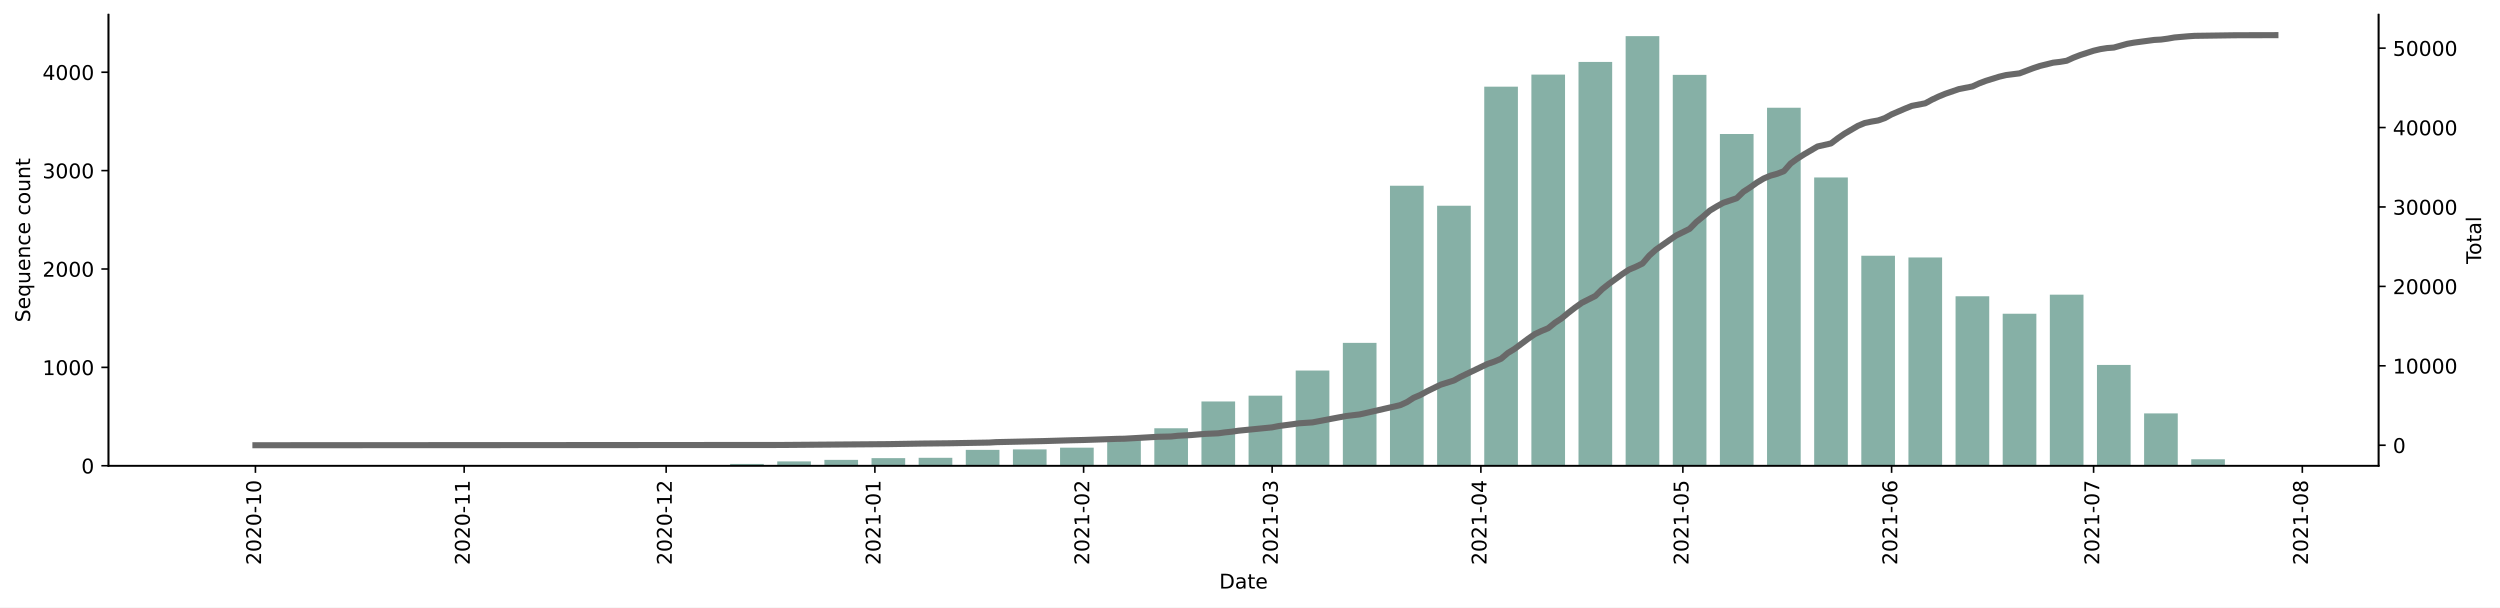
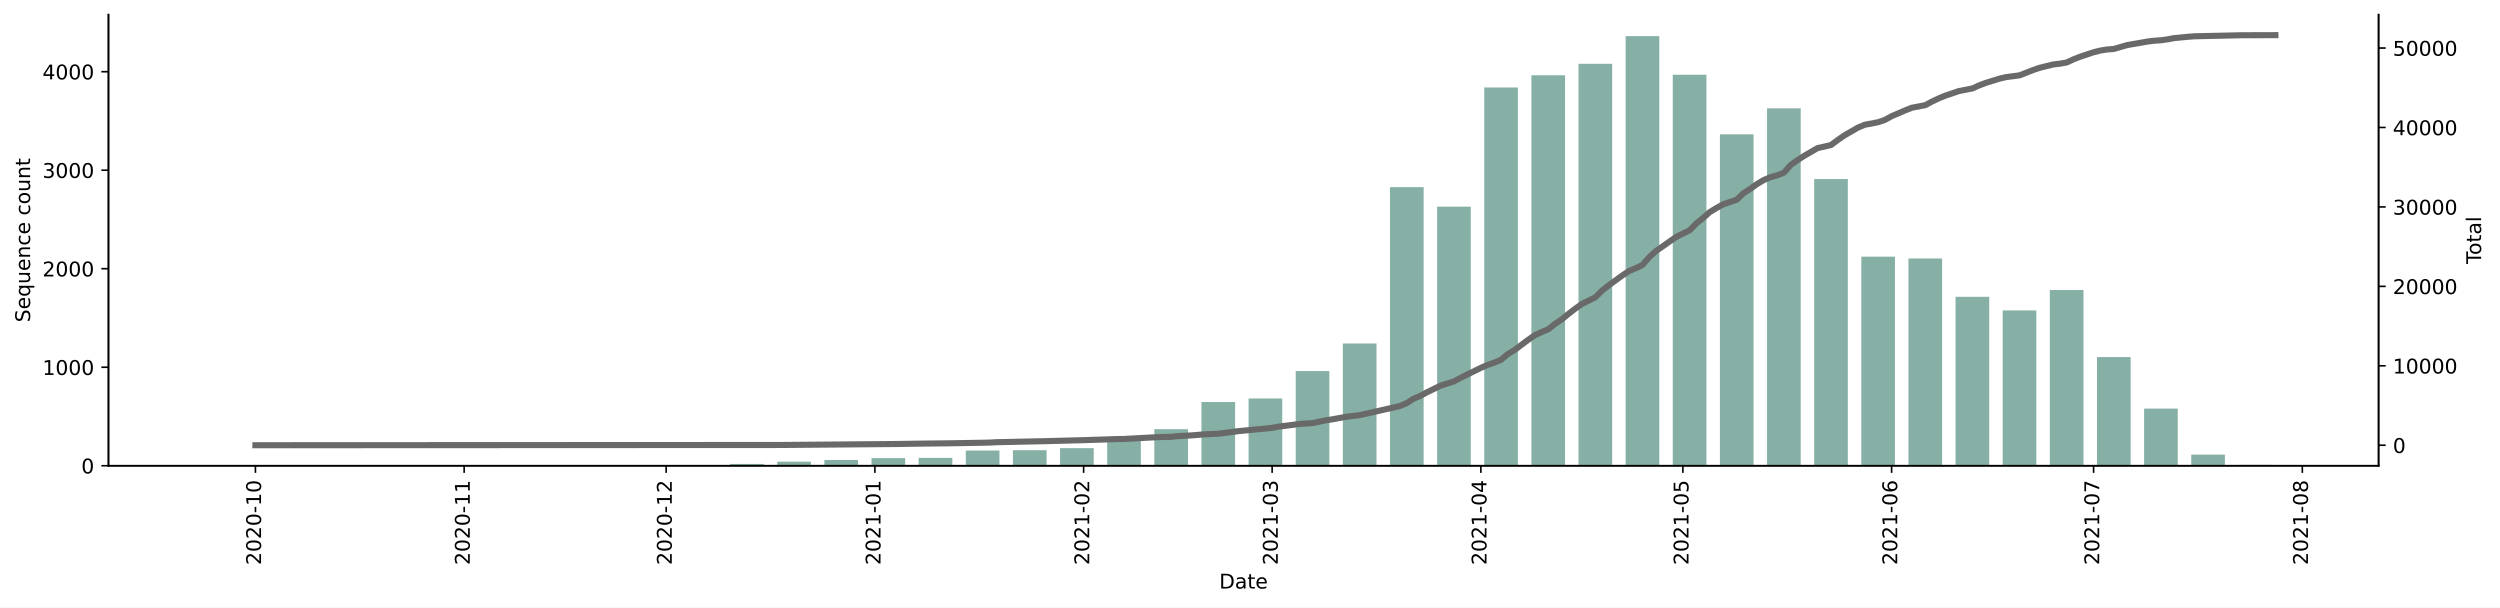
<svg xmlns="http://www.w3.org/2000/svg" xmlns:xlink="http://www.w3.org/1999/xlink" height="298.621pt" version="1.1" viewBox="0 0 1229.019 298.621" width="1229.019pt">
  <defs>
    <style type="text/css">*{stroke-linecap:butt;stroke-linejoin:round;}</style>
  </defs>
  <g id="figure_1">
    <g id="patch_1">
      <path d="M 0 298.621  L 1229.019 298.621  L 1229.019 0  L 0 0  z " style="fill:#ffffff;" />
    </g>
    <g id="axes_1">
      <g id="patch_2">
        <path d="M 53.328 228.96  L 1169.328 228.96  L 1169.328 7.2  L 53.328 7.2  z " style="fill:#ffffff;" />
      </g>
      <g id="patch_3">
-         <path clip-path="url(#pde4061d088)" d="M 104.055 228.96  L 120.606 228.96  L 120.606 228.912  L 104.055 228.912  z " style="fill:#86b0a6;" />
+         <path clip-path="url(#pc877e8c488)" d="M 104.055 228.96  L 120.606 228.96  L 120.606 228.912  L 104.055 228.912  z " style="fill:#86b0a6;" />
      </g>
      <g id="patch_4">
-         <path clip-path="url(#pde4061d088)" d="M 196.738 228.96  L 213.289 228.96  L 213.289 228.863  L 196.738 228.863  z " style="fill:#86b0a6;" />
+         <path clip-path="url(#pc877e8c488)" d="M 196.738 228.96  L 213.289 228.96  L 213.289 228.863  L 196.738 228.863  z " style="fill:#86b0a6;" />
      </g>
      <g id="patch_5">
-         <path clip-path="url(#pde4061d088)" d="M 219.909 228.96  L 236.459 228.96  L 236.459 228.912  L 219.909 228.912  z " style="fill:#86b0a6;" />
+         <path clip-path="url(#pc877e8c488)" d="M 219.909 228.96  L 236.459 228.96  L 236.459 228.912  L 219.909 228.912  z " style="fill:#86b0a6;" />
      </g>
      <g id="patch_6">
-         <path clip-path="url(#pde4061d088)" d="M 266.25 228.96  L 282.801 228.96  L 282.801 228.815  L 266.25 228.815  z " style="fill:#86b0a6;" />
+         <path clip-path="url(#pc877e8c488)" d="M 266.25 228.96  L 282.801 228.96  L 282.801 228.815  L 266.25 228.815  z " style="fill:#86b0a6;" />
      </g>
      <g id="patch_7">
-         <path clip-path="url(#pde4061d088)" d="M 289.421 228.96  L 305.971 228.96  L 305.971 228.912  L 289.421 228.912  z " style="fill:#86b0a6;" />
+         <path clip-path="url(#pc877e8c488)" d="M 289.421 228.96  L 305.971 228.96  L 305.971 228.912  L 289.421 228.912  z " style="fill:#86b0a6;" />
      </g>
      <g id="patch_8">
-         <path clip-path="url(#pde4061d088)" d="M 312.592 228.96  L 329.142 228.96  L 329.142 228.767  L 312.592 228.767  z " style="fill:#86b0a6;" />
+         <path clip-path="url(#pc877e8c488)" d="M 312.592 228.96  L 329.142 228.96  L 329.142 228.766  L 312.592 228.766  z " style="fill:#86b0a6;" />
      </g>
      <g id="patch_9">
-         <path clip-path="url(#pde4061d088)" d="M 335.762 228.96  L 352.313 228.96  L 352.313 228.815  L 335.762 228.815  z " style="fill:#86b0a6;" />
+         <path clip-path="url(#pc877e8c488)" d="M 335.762 228.96  L 352.313 228.96  L 352.313 228.815  L 335.762 228.815  z " style="fill:#86b0a6;" />
      </g>
      <g id="patch_10">
-         <path clip-path="url(#pde4061d088)" d="M 358.933 228.96  L 375.484 228.96  L 375.484 228.089  L 358.933 228.089  z " style="fill:#86b0a6;" />
+         <path clip-path="url(#pc877e8c488)" d="M 358.933 228.96  L 375.484 228.96  L 375.484 228.088  L 358.933 228.088  z " style="fill:#86b0a6;" />
      </g>
      <g id="patch_11">
-         <path clip-path="url(#pde4061d088)" d="M 382.104 228.96  L 398.654 228.96  L 398.654 226.832  L 382.104 226.832  z " style="fill:#86b0a6;" />
+         <path clip-path="url(#pc877e8c488)" d="M 382.104 228.96  L 398.654 228.96  L 398.654 226.974  L 382.104 226.974  z " style="fill:#86b0a6;" />
      </g>
      <g id="patch_12">
-         <path clip-path="url(#pde4061d088)" d="M 405.274 228.96  L 421.825 228.96  L 421.825 226.058  L 405.274 226.058  z " style="fill:#86b0a6;" />
+         <path clip-path="url(#pc877e8c488)" d="M 405.274 228.96  L 421.825 228.96  L 421.825 226.151  L 405.274 226.151  z " style="fill:#86b0a6;" />
      </g>
      <g id="patch_13">
-         <path clip-path="url(#pde4061d088)" d="M 428.445 228.96  L 444.996 228.96  L 444.996 225.236  L 428.445 225.236  z " style="fill:#86b0a6;" />
+         <path clip-path="url(#pc877e8c488)" d="M 428.445 228.96  L 444.996 228.96  L 444.996 225.231  L 428.445 225.231  z " style="fill:#86b0a6;" />
      </g>
      <g id="patch_14">
-         <path clip-path="url(#pde4061d088)" d="M 451.616 228.96  L 468.166 228.96  L 468.166 225.043  L 451.616 225.043  z " style="fill:#86b0a6;" />
+         <path clip-path="url(#pc877e8c488)" d="M 451.616 228.96  L 468.166 228.96  L 468.166 225.086  L 451.616 225.086  z " style="fill:#86b0a6;" />
      </g>
      <g id="patch_15">
-         <path clip-path="url(#pde4061d088)" d="M 474.787 228.96  L 491.337 228.96  L 491.337 221.174  L 474.787 221.174  z " style="fill:#86b0a6;" />
+         <path clip-path="url(#pc877e8c488)" d="M 474.787 228.96  L 491.337 228.96  L 491.337 221.502  L 474.787 221.502  z " style="fill:#86b0a6;" />
      </g>
      <g id="patch_16">
-         <path clip-path="url(#pde4061d088)" d="M 497.957 228.96  L 514.508 228.96  L 514.508 220.932  L 497.957 220.932  z " style="fill:#86b0a6;" />
+         <path clip-path="url(#pc877e8c488)" d="M 497.957 228.96  L 514.508 228.96  L 514.508 221.308  L 497.957 221.308  z " style="fill:#86b0a6;" />
      </g>
      <g id="patch_17">
-         <path clip-path="url(#pde4061d088)" d="M 521.128 228.96  L 537.678 228.96  L 537.678 220.061  L 521.128 220.061  z " style="fill:#86b0a6;" />
+         <path clip-path="url(#pc877e8c488)" d="M 521.128 228.96  L 537.678 228.96  L 537.678 220.291  L 521.128 220.291  z " style="fill:#86b0a6;" />
      </g>
      <g id="patch_18">
-         <path clip-path="url(#pde4061d088)" d="M 544.299 228.96  L 560.849 228.96  L 560.849 215.709  L 544.299 215.709  z " style="fill:#86b0a6;" />
+         <path clip-path="url(#pc877e8c488)" d="M 544.299 228.96  L 560.849 228.96  L 560.849 216.465  L 544.299 216.465  z " style="fill:#86b0a6;" />
      </g>
      <g id="patch_19">
-         <path clip-path="url(#pde4061d088)" d="M 567.469 228.96  L 584.02 228.96  L 584.02 210.534  L 567.469 210.534  z " style="fill:#86b0a6;" />
+         <path clip-path="url(#pc877e8c488)" d="M 567.469 228.96  L 584.02 228.96  L 584.02 210.993  L 567.469 210.993  z " style="fill:#86b0a6;" />
      </g>
      <g id="patch_20">
-         <path clip-path="url(#pde4061d088)" d="M 590.64 228.96  L 607.191 228.96  L 607.191 197.379  L 590.64 197.379  z " style="fill:#86b0a6;" />
+         <path clip-path="url(#pc877e8c488)" d="M 590.64 228.96  L 607.191 228.96  L 607.191 197.626  L 590.64 197.626  z " style="fill:#86b0a6;" />
      </g>
      <g id="patch_21">
-         <path clip-path="url(#pde4061d088)" d="M 613.811 228.96  L 630.361 228.96  L 630.361 194.526  L 613.811 194.526  z " style="fill:#86b0a6;" />
+         <path clip-path="url(#pc877e8c488)" d="M 613.811 228.96  L 630.361 228.96  L 630.361 195.883  L 613.811 195.883  z " style="fill:#86b0a6;" />
      </g>
      <g id="patch_22">
-         <path clip-path="url(#pde4061d088)" d="M 636.981 228.96  L 653.532 228.96  L 653.532 182.145  L 636.981 182.145  z " style="fill:#86b0a6;" />
+         <path clip-path="url(#pc877e8c488)" d="M 636.981 228.96  L 653.532 228.96  L 653.532 182.419  L 636.981 182.419  z " style="fill:#86b0a6;" />
      </g>
      <g id="patch_23">
-         <path clip-path="url(#pde4061d088)" d="M 660.152 228.96  L 676.703 228.96  L 676.703 168.555  L 660.152 168.555  z " style="fill:#86b0a6;" />
+         <path clip-path="url(#pc877e8c488)" d="M 660.152 228.96  L 676.703 228.96  L 676.703 168.859  L 660.152 168.859  z " style="fill:#86b0a6;" />
      </g>
      <g id="patch_24">
-         <path clip-path="url(#pde4061d088)" d="M 683.323 228.96  L 699.873 228.96  L 699.873 91.32  L 683.323 91.32  z " style="fill:#86b0a6;" />
+         <path clip-path="url(#pc877e8c488)" d="M 683.323 228.96  L 699.873 228.96  L 699.873 92.002  L 683.323 92.002  z " style="fill:#86b0a6;" />
      </g>
      <g id="patch_25">
-         <path clip-path="url(#pde4061d088)" d="M 706.493 228.96  L 723.044 228.96  L 723.044 101.137  L 706.493 101.137  z " style="fill:#86b0a6;" />
+         <path clip-path="url(#pc877e8c488)" d="M 706.493 228.96  L 723.044 228.96  L 723.044 101.591  L 706.493 101.591  z " style="fill:#86b0a6;" />
      </g>
      <g id="patch_26">
-         <path clip-path="url(#pde4061d088)" d="M 729.664 228.96  L 746.215 228.96  L 746.215 42.618  L 729.664 42.618  z " style="fill:#86b0a6;" />
+         <path clip-path="url(#pc877e8c488)" d="M 729.664 228.96  L 746.215 228.96  L 746.215 42.992  L 729.664 42.992  z " style="fill:#86b0a6;" />
      </g>
      <g id="patch_27">
-         <path clip-path="url(#pde4061d088)" d="M 752.835 228.96  L 769.385 228.96  L 769.385 36.67  L 752.835 36.67  z " style="fill:#86b0a6;" />
+         <path clip-path="url(#pc877e8c488)" d="M 752.835 228.96  L 769.385 228.96  L 769.385 36.986  L 752.835 36.986  z " style="fill:#86b0a6;" />
      </g>
      <g id="patch_28">
-         <path clip-path="url(#pde4061d088)" d="M 776.006 228.96  L 792.556 228.96  L 792.556 30.431  L 776.006 30.431  z " style="fill:#86b0a6;" />
+         <path clip-path="url(#pc877e8c488)" d="M 776.006 228.96  L 792.556 228.96  L 792.556 31.369  L 776.006 31.369  z " style="fill:#86b0a6;" />
      </g>
      <g id="patch_29">
-         <path clip-path="url(#pde4061d088)" d="M 799.176 228.96  L 815.727 228.96  L 815.727 17.76  L 799.176 17.76  z " style="fill:#86b0a6;" />
+         <path clip-path="url(#pc877e8c488)" d="M 799.176 228.96  L 815.727 228.96  L 815.727 17.76  L 799.176 17.76  z " style="fill:#86b0a6;" />
      </g>
      <g id="patch_30">
-         <path clip-path="url(#pde4061d088)" d="M 822.347 228.96  L 838.897 228.96  L 838.897 36.815  L 822.347 36.815  z " style="fill:#86b0a6;" />
+         <path clip-path="url(#pc877e8c488)" d="M 822.347 228.96  L 838.897 228.96  L 838.897 36.744  L 822.347 36.744  z " style="fill:#86b0a6;" />
      </g>
      <g id="patch_31">
-         <path clip-path="url(#pde4061d088)" d="M 845.518 228.96  L 862.068 228.96  L 862.068 65.881  L 845.518 65.881  z " style="fill:#86b0a6;" />
+         <path clip-path="url(#pc877e8c488)" d="M 845.518 228.96  L 862.068 228.96  L 862.068 66.044  L 845.518 66.044  z " style="fill:#86b0a6;" />
      </g>
      <g id="patch_32">
-         <path clip-path="url(#pde4061d088)" d="M 868.688 228.96  L 885.239 228.96  L 885.239 52.968  L 868.688 52.968  z " style="fill:#86b0a6;" />
+         <path clip-path="url(#pc877e8c488)" d="M 868.688 228.96  L 885.239 228.96  L 885.239 53.259  L 868.688 53.259  z " style="fill:#86b0a6;" />
      </g>
      <g id="patch_33">
-         <path clip-path="url(#pde4061d088)" d="M 891.859 228.96  L 908.41 228.96  L 908.41 87.257  L 891.859 87.257  z " style="fill:#86b0a6;" />
+         <path clip-path="url(#pc877e8c488)" d="M 891.859 228.96  L 908.41 228.96  L 908.41 88.031  L 891.859 88.031  z " style="fill:#86b0a6;" />
      </g>
      <g id="patch_34">
-         <path clip-path="url(#pde4061d088)" d="M 915.03 228.96  L 931.58 228.96  L 931.58 125.706  L 915.03 125.706  z " style="fill:#86b0a6;" />
+         <path clip-path="url(#pc877e8c488)" d="M 915.03 228.96  L 931.58 228.96  L 931.58 126.193  L 915.03 126.193  z " style="fill:#86b0a6;" />
      </g>
      <g id="patch_35">
-         <path clip-path="url(#pde4061d088)" d="M 938.2 228.96  L 954.751 228.96  L 954.751 126.576  L 938.2 126.576  z " style="fill:#86b0a6;" />
+         <path clip-path="url(#pc877e8c488)" d="M 938.2 228.96  L 954.751 228.96  L 954.751 127.065  L 938.2 127.065  z " style="fill:#86b0a6;" />
      </g>
      <g id="patch_36">
-         <path clip-path="url(#pde4061d088)" d="M 961.371 228.96  L 977.922 228.96  L 977.922 145.631  L 961.371 145.631  z " style="fill:#86b0a6;" />
+         <path clip-path="url(#pc877e8c488)" d="M 961.371 228.96  L 977.922 228.96  L 977.922 145.904  L 961.371 145.904  z " style="fill:#86b0a6;" />
      </g>
      <g id="patch_37">
-         <path clip-path="url(#pde4061d088)" d="M 984.542 228.96  L 1001.092 228.96  L 1001.092 154.24  L 984.542 154.24  z " style="fill:#86b0a6;" />
+         <path clip-path="url(#pc877e8c488)" d="M 984.542 228.96  L 1001.092 228.96  L 1001.092 152.587  L 984.542 152.587  z " style="fill:#86b0a6;" />
      </g>
      <g id="patch_38">
-         <path clip-path="url(#pde4061d088)" d="M 1007.713 228.96  L 1024.263 228.96  L 1024.263 144.857  L 1007.713 144.857  z " style="fill:#86b0a6;" />
+         <path clip-path="url(#pc877e8c488)" d="M 1007.713 228.96  L 1024.263 228.96  L 1024.263 142.562  L 1007.713 142.562  z " style="fill:#86b0a6;" />
      </g>
      <g id="patch_39">
-         <path clip-path="url(#pde4061d088)" d="M 1030.883 228.96  L 1047.434 228.96  L 1047.434 179.388  L 1030.883 179.388  z " style="fill:#86b0a6;" />
+         <path clip-path="url(#pc877e8c488)" d="M 1030.883 228.96  L 1047.434 228.96  L 1047.434 175.543  L 1030.883 175.543  z " style="fill:#86b0a6;" />
      </g>
      <g id="patch_40">
-         <path clip-path="url(#pde4061d088)" d="M 1054.054 228.96  L 1070.604 228.96  L 1070.604 203.231  L 1054.054 203.231  z " style="fill:#86b0a6;" />
+         <path clip-path="url(#pc877e8c488)" d="M 1054.054 228.96  L 1070.604 228.96  L 1070.604 200.871  L 1054.054 200.871  z " style="fill:#86b0a6;" />
      </g>
      <g id="patch_41">
-         <path clip-path="url(#pde4061d088)" d="M 1077.225 228.96  L 1093.775 228.96  L 1093.775 225.768  L 1077.225 225.768  z " style="fill:#86b0a6;" />
+         <path clip-path="url(#pc877e8c488)" d="M 1077.225 228.96  L 1093.775 228.96  L 1093.775 223.487  L 1077.225 223.487  z " style="fill:#86b0a6;" />
      </g>
      <g id="patch_42">
-         <path clip-path="url(#pde4061d088)" d="M 1100.395 228.96  L 1116.946 228.96  L 1116.946 228.718  L 1100.395 228.718  z " style="fill:#86b0a6;" />
+         <path clip-path="url(#pc877e8c488)" d="M 1100.395 228.96  L 1116.946 228.96  L 1116.946 228.524  L 1100.395 228.524  z " style="fill:#86b0a6;" />
      </g>
      <g id="matplotlib.axis_1">
        <g id="xtick_1">
          <g id="line2d_1">
            <defs>
-               <path d="M 0 0  L 0 3.5  " id="m7568ca7241" style="stroke:#000000;stroke-width:0.8;" />
+               <path d="M 0 0  L 0 3.5  " id="m461cc16987" style="stroke:#000000;stroke-width:0.8;" />
            </defs>
            <g>
-               <use style="stroke:#000000;stroke-width:0.8;" x="125.571" xlink:href="#m7568ca7241" y="228.96" />
+               <use style="stroke:#000000;stroke-width:0.8;" x="125.571" xlink:href="#m461cc16987" y="228.96" />
            </g>
          </g>
          <g id="text_1">
            <g transform="translate(128.3304 277.7428)rotate(-90)scale(0.1 -0.1)">
              <defs>
                <path d="M 1228 531  L 3431 531  L 3431 0  L 469 0  L 469 531  Q 828 903 1448 1529  Q 2069 2156 2228 2338  Q 2531 2678 2651 2914  Q 2772 3150 2772 3378  Q 2772 3750 2511 3984  Q 2250 4219 1831 4219  Q 1534 4219 1204 4116  Q 875 4013 500 3803  L 500 4441  Q 881 4594 1212 4672  Q 1544 4750 1819 4750  Q 2544 4750 2975 4387  Q 3406 4025 3406 3419  Q 3406 3131 3298 2873  Q 3191 2616 2906 2266  Q 2828 2175 2409 1742  Q 1991 1309 1228 531  z " id="DejaVuSans-32" transform="scale(0.015625)" />
                <path d="M 2034 4250  Q 1547 4250 1301 3770  Q 1056 3291 1056 2328  Q 1056 1369 1301 889  Q 1547 409 2034 409  Q 2525 409 2770 889  Q 3016 1369 3016 2328  Q 3016 3291 2770 3770  Q 2525 4250 2034 4250  z M 2034 4750  Q 2819 4750 3233 4129  Q 3647 3509 3647 2328  Q 3647 1150 3233 529  Q 2819 -91 2034 -91  Q 1250 -91 836 529  Q 422 1150 422 2328  Q 422 3509 836 4129  Q 1250 4750 2034 4750  z " id="DejaVuSans-30" transform="scale(0.015625)" />
                <path d="M 313 2009  L 1997 2009  L 1997 1497  L 313 1497  L 313 2009  z " id="DejaVuSans-2d" transform="scale(0.015625)" />
                <path d="M 794 531  L 1825 531  L 1825 4091  L 703 3866  L 703 4441  L 1819 4666  L 2450 4666  L 2450 531  L 3481 531  L 3481 0  L 794 0  L 794 531  z " id="DejaVuSans-31" transform="scale(0.015625)" />
              </defs>
              <use xlink:href="#DejaVuSans-32" />
              <use x="63.623" xlink:href="#DejaVuSans-30" />
              <use x="127.246" xlink:href="#DejaVuSans-32" />
              <use x="190.869" xlink:href="#DejaVuSans-30" />
              <use x="254.492" xlink:href="#DejaVuSans-2d" />
              <use x="290.576" xlink:href="#DejaVuSans-31" />
              <use x="354.199" xlink:href="#DejaVuSans-30" />
            </g>
          </g>
        </g>
        <g id="xtick_2">
          <g id="line2d_2">
            <g>
-               <use style="stroke:#000000;stroke-width:0.8;" x="228.184" xlink:href="#m7568ca7241" y="228.96" />
+               <use style="stroke:#000000;stroke-width:0.8;" x="228.184" xlink:href="#m461cc16987" y="228.96" />
            </g>
          </g>
          <g id="text_2">
            <g transform="translate(230.9435 277.7428)rotate(-90)scale(0.1 -0.1)">
              <use xlink:href="#DejaVuSans-32" />
              <use x="63.623" xlink:href="#DejaVuSans-30" />
              <use x="127.246" xlink:href="#DejaVuSans-32" />
              <use x="190.869" xlink:href="#DejaVuSans-30" />
              <use x="254.492" xlink:href="#DejaVuSans-2d" />
              <use x="290.576" xlink:href="#DejaVuSans-31" />
              <use x="354.199" xlink:href="#DejaVuSans-31" />
            </g>
          </g>
        </g>
        <g id="xtick_3">
          <g id="line2d_3">
            <g>
-               <use style="stroke:#000000;stroke-width:0.8;" x="327.487" xlink:href="#m7568ca7241" y="228.96" />
+               <use style="stroke:#000000;stroke-width:0.8;" x="327.487" xlink:href="#m461cc16987" y="228.96" />
            </g>
          </g>
          <g id="text_3">
            <g transform="translate(330.2465 277.7428)rotate(-90)scale(0.1 -0.1)">
              <use xlink:href="#DejaVuSans-32" />
              <use x="63.623" xlink:href="#DejaVuSans-30" />
              <use x="127.246" xlink:href="#DejaVuSans-32" />
              <use x="190.869" xlink:href="#DejaVuSans-30" />
              <use x="254.492" xlink:href="#DejaVuSans-2d" />
              <use x="290.576" xlink:href="#DejaVuSans-31" />
              <use x="354.199" xlink:href="#DejaVuSans-32" />
            </g>
          </g>
        </g>
        <g id="xtick_4">
          <g id="line2d_4">
            <g>
-               <use style="stroke:#000000;stroke-width:0.8;" x="430.1" xlink:href="#m7568ca7241" y="228.96" />
+               <use style="stroke:#000000;stroke-width:0.8;" x="430.1" xlink:href="#m461cc16987" y="228.96" />
            </g>
          </g>
          <g id="text_4">
            <g transform="translate(432.8596 277.7428)rotate(-90)scale(0.1 -0.1)">
              <use xlink:href="#DejaVuSans-32" />
              <use x="63.623" xlink:href="#DejaVuSans-30" />
              <use x="127.246" xlink:href="#DejaVuSans-32" />
              <use x="190.869" xlink:href="#DejaVuSans-31" />
              <use x="254.492" xlink:href="#DejaVuSans-2d" />
              <use x="290.576" xlink:href="#DejaVuSans-30" />
              <use x="354.199" xlink:href="#DejaVuSans-31" />
            </g>
          </g>
        </g>
        <g id="xtick_5">
          <g id="line2d_5">
            <g>
-               <use style="stroke:#000000;stroke-width:0.8;" x="532.713" xlink:href="#m7568ca7241" y="228.96" />
+               <use style="stroke:#000000;stroke-width:0.8;" x="532.713" xlink:href="#m461cc16987" y="228.96" />
            </g>
          </g>
          <g id="text_5">
            <g transform="translate(535.4726 277.7428)rotate(-90)scale(0.1 -0.1)">
              <use xlink:href="#DejaVuSans-32" />
              <use x="63.623" xlink:href="#DejaVuSans-30" />
              <use x="127.246" xlink:href="#DejaVuSans-32" />
              <use x="190.869" xlink:href="#DejaVuSans-31" />
              <use x="254.492" xlink:href="#DejaVuSans-2d" />
              <use x="290.576" xlink:href="#DejaVuSans-30" />
              <use x="354.199" xlink:href="#DejaVuSans-32" />
            </g>
          </g>
        </g>
        <g id="xtick_6">
          <g id="line2d_6">
            <g>
-               <use style="stroke:#000000;stroke-width:0.8;" x="625.396" xlink:href="#m7568ca7241" y="228.96" />
+               <use style="stroke:#000000;stroke-width:0.8;" x="625.396" xlink:href="#m461cc16987" y="228.96" />
            </g>
          </g>
          <g id="text_6">
            <g transform="translate(628.1554 277.7428)rotate(-90)scale(0.1 -0.1)">
              <defs>
                <path d="M 2597 2516  Q 3050 2419 3304 2112  Q 3559 1806 3559 1356  Q 3559 666 3084 287  Q 2609 -91 1734 -91  Q 1441 -91 1130 -33  Q 819 25 488 141  L 488 750  Q 750 597 1062 519  Q 1375 441 1716 441  Q 2309 441 2620 675  Q 2931 909 2931 1356  Q 2931 1769 2642 2001  Q 2353 2234 1838 2234  L 1294 2234  L 1294 2753  L 1863 2753  Q 2328 2753 2575 2939  Q 2822 3125 2822 3475  Q 2822 3834 2567 4026  Q 2313 4219 1838 4219  Q 1578 4219 1281 4162  Q 984 4106 628 3988  L 628 4550  Q 988 4650 1302 4700  Q 1616 4750 1894 4750  Q 2613 4750 3031 4423  Q 3450 4097 3450 3541  Q 3450 3153 3228 2886  Q 3006 2619 2597 2516  z " id="DejaVuSans-33" transform="scale(0.015625)" />
              </defs>
              <use xlink:href="#DejaVuSans-32" />
              <use x="63.623" xlink:href="#DejaVuSans-30" />
              <use x="127.246" xlink:href="#DejaVuSans-32" />
              <use x="190.869" xlink:href="#DejaVuSans-31" />
              <use x="254.492" xlink:href="#DejaVuSans-2d" />
              <use x="290.576" xlink:href="#DejaVuSans-30" />
              <use x="354.199" xlink:href="#DejaVuSans-33" />
            </g>
          </g>
        </g>
        <g id="xtick_7">
          <g id="line2d_7">
            <g>
-               <use style="stroke:#000000;stroke-width:0.8;" x="728.009" xlink:href="#m7568ca7241" y="228.96" />
+               <use style="stroke:#000000;stroke-width:0.8;" x="728.009" xlink:href="#m461cc16987" y="228.96" />
            </g>
          </g>
          <g id="text_7">
            <g transform="translate(730.7685 277.7428)rotate(-90)scale(0.1 -0.1)">
              <defs>
                <path d="M 2419 4116  L 825 1625  L 2419 1625  L 2419 4116  z M 2253 4666  L 3047 4666  L 3047 1625  L 3713 1625  L 3713 1100  L 3047 1100  L 3047 0  L 2419 0  L 2419 1100  L 313 1100  L 313 1709  L 2253 4666  z " id="DejaVuSans-34" transform="scale(0.015625)" />
              </defs>
              <use xlink:href="#DejaVuSans-32" />
              <use x="63.623" xlink:href="#DejaVuSans-30" />
              <use x="127.246" xlink:href="#DejaVuSans-32" />
              <use x="190.869" xlink:href="#DejaVuSans-31" />
              <use x="254.492" xlink:href="#DejaVuSans-2d" />
              <use x="290.576" xlink:href="#DejaVuSans-30" />
              <use x="354.199" xlink:href="#DejaVuSans-34" />
            </g>
          </g>
        </g>
        <g id="xtick_8">
          <g id="line2d_8">
            <g>
-               <use style="stroke:#000000;stroke-width:0.8;" x="827.312" xlink:href="#m7568ca7241" y="228.96" />
+               <use style="stroke:#000000;stroke-width:0.8;" x="827.312" xlink:href="#m461cc16987" y="228.96" />
            </g>
          </g>
          <g id="text_8">
            <g transform="translate(830.0715 277.7428)rotate(-90)scale(0.1 -0.1)">
              <defs>
                <path d="M 691 4666  L 3169 4666  L 3169 4134  L 1269 4134  L 1269 2991  Q 1406 3038 1543 3061  Q 1681 3084 1819 3084  Q 2600 3084 3056 2656  Q 3513 2228 3513 1497  Q 3513 744 3044 326  Q 2575 -91 1722 -91  Q 1428 -91 1123 -41  Q 819 9 494 109  L 494 744  Q 775 591 1075 516  Q 1375 441 1709 441  Q 2250 441 2565 725  Q 2881 1009 2881 1497  Q 2881 1984 2565 2268  Q 2250 2553 1709 2553  Q 1456 2553 1204 2497  Q 953 2441 691 2322  L 691 4666  z " id="DejaVuSans-35" transform="scale(0.015625)" />
              </defs>
              <use xlink:href="#DejaVuSans-32" />
              <use x="63.623" xlink:href="#DejaVuSans-30" />
              <use x="127.246" xlink:href="#DejaVuSans-32" />
              <use x="190.869" xlink:href="#DejaVuSans-31" />
              <use x="254.492" xlink:href="#DejaVuSans-2d" />
              <use x="290.576" xlink:href="#DejaVuSans-30" />
              <use x="354.199" xlink:href="#DejaVuSans-35" />
            </g>
          </g>
        </g>
        <g id="xtick_9">
          <g id="line2d_9">
            <g>
-               <use style="stroke:#000000;stroke-width:0.8;" x="929.925" xlink:href="#m7568ca7241" y="228.96" />
+               <use style="stroke:#000000;stroke-width:0.8;" x="929.925" xlink:href="#m461cc16987" y="228.96" />
            </g>
          </g>
          <g id="text_9">
            <g transform="translate(932.6846 277.7428)rotate(-90)scale(0.1 -0.1)">
              <defs>
                <path d="M 2113 2584  Q 1688 2584 1439 2293  Q 1191 2003 1191 1497  Q 1191 994 1439 701  Q 1688 409 2113 409  Q 2538 409 2786 701  Q 3034 994 3034 1497  Q 3034 2003 2786 2293  Q 2538 2584 2113 2584  z M 3366 4563  L 3366 3988  Q 3128 4100 2886 4159  Q 2644 4219 2406 4219  Q 1781 4219 1451 3797  Q 1122 3375 1075 2522  Q 1259 2794 1537 2939  Q 1816 3084 2150 3084  Q 2853 3084 3261 2657  Q 3669 2231 3669 1497  Q 3669 778 3244 343  Q 2819 -91 2113 -91  Q 1303 -91 875 529  Q 447 1150 447 2328  Q 447 3434 972 4092  Q 1497 4750 2381 4750  Q 2619 4750 2861 4703  Q 3103 4656 3366 4563  z " id="DejaVuSans-36" transform="scale(0.015625)" />
              </defs>
              <use xlink:href="#DejaVuSans-32" />
              <use x="63.623" xlink:href="#DejaVuSans-30" />
              <use x="127.246" xlink:href="#DejaVuSans-32" />
              <use x="190.869" xlink:href="#DejaVuSans-31" />
              <use x="254.492" xlink:href="#DejaVuSans-2d" />
              <use x="290.576" xlink:href="#DejaVuSans-30" />
              <use x="354.199" xlink:href="#DejaVuSans-36" />
            </g>
          </g>
        </g>
        <g id="xtick_10">
          <g id="line2d_10">
            <g>
-               <use style="stroke:#000000;stroke-width:0.8;" x="1029.228" xlink:href="#m7568ca7241" y="228.96" />
+               <use style="stroke:#000000;stroke-width:0.8;" x="1029.228" xlink:href="#m461cc16987" y="228.96" />
            </g>
          </g>
          <g id="text_10">
            <g transform="translate(1031.988 277.7428)rotate(-90)scale(0.1 -0.1)">
              <defs>
                <path d="M 525 4666  L 3525 4666  L 3525 4397  L 1831 0  L 1172 0  L 2766 4134  L 525 4134  L 525 4666  z " id="DejaVuSans-37" transform="scale(0.015625)" />
              </defs>
              <use xlink:href="#DejaVuSans-32" />
              <use x="63.623" xlink:href="#DejaVuSans-30" />
              <use x="127.246" xlink:href="#DejaVuSans-32" />
              <use x="190.869" xlink:href="#DejaVuSans-31" />
              <use x="254.492" xlink:href="#DejaVuSans-2d" />
              <use x="290.576" xlink:href="#DejaVuSans-30" />
              <use x="354.199" xlink:href="#DejaVuSans-37" />
            </g>
          </g>
        </g>
        <g id="xtick_11">
          <g id="line2d_11">
            <g>
-               <use style="stroke:#000000;stroke-width:0.8;" x="1131.841" xlink:href="#m7568ca7241" y="228.96" />
+               <use style="stroke:#000000;stroke-width:0.8;" x="1131.841" xlink:href="#m461cc16987" y="228.96" />
            </g>
          </g>
          <g id="text_11">
            <g transform="translate(1134.601 277.7428)rotate(-90)scale(0.1 -0.1)">
              <defs>
                <path d="M 2034 2216  Q 1584 2216 1326 1975  Q 1069 1734 1069 1313  Q 1069 891 1326 650  Q 1584 409 2034 409  Q 2484 409 2743 651  Q 3003 894 3003 1313  Q 3003 1734 2745 1975  Q 2488 2216 2034 2216  z M 1403 2484  Q 997 2584 770 2862  Q 544 3141 544 3541  Q 544 4100 942 4425  Q 1341 4750 2034 4750  Q 2731 4750 3128 4425  Q 3525 4100 3525 3541  Q 3525 3141 3298 2862  Q 3072 2584 2669 2484  Q 3125 2378 3379 2068  Q 3634 1759 3634 1313  Q 3634 634 3220 271  Q 2806 -91 2034 -91  Q 1263 -91 848 271  Q 434 634 434 1313  Q 434 1759 690 2068  Q 947 2378 1403 2484  z M 1172 3481  Q 1172 3119 1398 2916  Q 1625 2713 2034 2713  Q 2441 2713 2670 2916  Q 2900 3119 2900 3481  Q 2900 3844 2670 4047  Q 2441 4250 2034 4250  Q 1625 4250 1398 4047  Q 1172 3844 1172 3481  z " id="DejaVuSans-38" transform="scale(0.015625)" />
              </defs>
              <use xlink:href="#DejaVuSans-32" />
              <use x="63.623" xlink:href="#DejaVuSans-30" />
              <use x="127.246" xlink:href="#DejaVuSans-32" />
              <use x="190.869" xlink:href="#DejaVuSans-31" />
              <use x="254.492" xlink:href="#DejaVuSans-2d" />
              <use x="290.576" xlink:href="#DejaVuSans-30" />
              <use x="354.199" xlink:href="#DejaVuSans-38" />
            </g>
          </g>
        </g>
        <g id="text_12">
          <g transform="translate(599.3773 289.3413)scale(0.1 -0.1)">
            <defs>
              <path d="M 1259 4147  L 1259 519  L 2022 519  Q 2988 519 3436 956  Q 3884 1394 3884 2338  Q 3884 3275 3436 3711  Q 2988 4147 2022 4147  L 1259 4147  z M 628 4666  L 1925 4666  Q 3281 4666 3915 4102  Q 4550 3538 4550 2338  Q 4550 1131 3912 565  Q 3275 0 1925 0  L 628 0  L 628 4666  z " id="DejaVuSans-44" transform="scale(0.015625)" />
              <path d="M 2194 1759  Q 1497 1759 1228 1600  Q 959 1441 959 1056  Q 959 750 1161 570  Q 1363 391 1709 391  Q 2188 391 2477 730  Q 2766 1069 2766 1631  L 2766 1759  L 2194 1759  z M 3341 1997  L 3341 0  L 2766 0  L 2766 531  Q 2569 213 2275 61  Q 1981 -91 1556 -91  Q 1019 -91 701 211  Q 384 513 384 1019  Q 384 1609 779 1909  Q 1175 2209 1959 2209  L 2766 2209  L 2766 2266  Q 2766 2663 2505 2880  Q 2244 3097 1772 3097  Q 1472 3097 1187 3025  Q 903 2953 641 2809  L 641 3341  Q 956 3463 1253 3523  Q 1550 3584 1831 3584  Q 2591 3584 2966 3190  Q 3341 2797 3341 1997  z " id="DejaVuSans-61" transform="scale(0.015625)" />
              <path d="M 1172 4494  L 1172 3500  L 2356 3500  L 2356 3053  L 1172 3053  L 1172 1153  Q 1172 725 1289 603  Q 1406 481 1766 481  L 2356 481  L 2356 0  L 1766 0  Q 1100 0 847 248  Q 594 497 594 1153  L 594 3053  L 172 3053  L 172 3500  L 594 3500  L 594 4494  L 1172 4494  z " id="DejaVuSans-74" transform="scale(0.015625)" />
              <path d="M 3597 1894  L 3597 1613  L 953 1613  Q 991 1019 1311 708  Q 1631 397 2203 397  Q 2534 397 2845 478  Q 3156 559 3463 722  L 3463 178  Q 3153 47 2828 -22  Q 2503 -91 2169 -91  Q 1331 -91 842 396  Q 353 884 353 1716  Q 353 2575 817 3079  Q 1281 3584 2069 3584  Q 2775 3584 3186 3129  Q 3597 2675 3597 1894  z M 3022 2063  Q 3016 2534 2758 2815  Q 2500 3097 2075 3097  Q 1594 3097 1305 2825  Q 1016 2553 972 2059  L 3022 2063  z " id="DejaVuSans-65" transform="scale(0.015625)" />
            </defs>
            <use xlink:href="#DejaVuSans-44" />
            <use x="77.002" xlink:href="#DejaVuSans-61" />
            <use x="138.281" xlink:href="#DejaVuSans-74" />
            <use x="177.49" xlink:href="#DejaVuSans-65" />
          </g>
        </g>
      </g>
      <g id="matplotlib.axis_2">
        <g id="ytick_1">
          <g id="line2d_12">
            <defs>
-               <path d="M 0 0  L -3.5 0  " id="m771bf8ba4d" style="stroke:#000000;stroke-width:0.8;" />
+               <path d="M 0 0  L -3.5 0  " id="m8a055acba6" style="stroke:#000000;stroke-width:0.8;" />
            </defs>
            <g>
-               <use style="stroke:#000000;stroke-width:0.8;" x="53.328" xlink:href="#m771bf8ba4d" y="228.96" />
+               <use style="stroke:#000000;stroke-width:0.8;" x="53.328" xlink:href="#m8a055acba6" y="228.96" />
            </g>
          </g>
          <g id="text_13">
            <g transform="translate(39.96563 232.7592)scale(0.1 -0.1)">
              <use xlink:href="#DejaVuSans-30" />
            </g>
          </g>
        </g>
        <g id="ytick_2">
          <g id="line2d_13">
            <g>
-               <use style="stroke:#000000;stroke-width:0.8;" x="53.328" xlink:href="#m771bf8ba4d" y="180.597" />
+               <use style="stroke:#000000;stroke-width:0.8;" x="53.328" xlink:href="#m8a055acba6" y="180.531" />
            </g>
          </g>
          <g id="text_14">
-             <g transform="translate(20.87813 184.3965)scale(0.1 -0.1)">
+             <g transform="translate(20.87813 184.33)scale(0.1 -0.1)">
              <use xlink:href="#DejaVuSans-31" />
              <use x="63.623" xlink:href="#DejaVuSans-30" />
              <use x="127.246" xlink:href="#DejaVuSans-30" />
              <use x="190.869" xlink:href="#DejaVuSans-30" />
            </g>
          </g>
        </g>
        <g id="ytick_3">
          <g id="line2d_14">
            <g>
-               <use style="stroke:#000000;stroke-width:0.8;" x="53.328" xlink:href="#m771bf8ba4d" y="132.235" />
+               <use style="stroke:#000000;stroke-width:0.8;" x="53.328" xlink:href="#m8a055acba6" y="132.101" />
            </g>
          </g>
          <g id="text_15">
-             <g transform="translate(20.87813 136.0338)scale(0.1 -0.1)">
+             <g transform="translate(20.87813 135.9007)scale(0.1 -0.1)">
              <use xlink:href="#DejaVuSans-32" />
              <use x="63.623" xlink:href="#DejaVuSans-30" />
              <use x="127.246" xlink:href="#DejaVuSans-30" />
              <use x="190.869" xlink:href="#DejaVuSans-30" />
            </g>
          </g>
        </g>
        <g id="ytick_4">
          <g id="line2d_15">
            <g>
-               <use style="stroke:#000000;stroke-width:0.8;" x="53.328" xlink:href="#m771bf8ba4d" y="83.872" />
+               <use style="stroke:#000000;stroke-width:0.8;" x="53.328" xlink:href="#m8a055acba6" y="83.672" />
            </g>
          </g>
          <g id="text_16">
-             <g transform="translate(20.87813 87.67106)scale(0.1 -0.1)">
+             <g transform="translate(20.87813 87.47144)scale(0.1 -0.1)">
              <use xlink:href="#DejaVuSans-33" />
              <use x="63.623" xlink:href="#DejaVuSans-30" />
              <use x="127.246" xlink:href="#DejaVuSans-30" />
              <use x="190.869" xlink:href="#DejaVuSans-30" />
            </g>
          </g>
        </g>
        <g id="ytick_5">
          <g id="line2d_16">
            <g>
-               <use style="stroke:#000000;stroke-width:0.8;" x="53.328" xlink:href="#m771bf8ba4d" y="35.509" />
+               <use style="stroke:#000000;stroke-width:0.8;" x="53.328" xlink:href="#m8a055acba6" y="35.243" />
            </g>
          </g>
          <g id="text_17">
-             <g transform="translate(20.87813 39.30834)scale(0.1 -0.1)">
+             <g transform="translate(20.87813 39.04218)scale(0.1 -0.1)">
              <use xlink:href="#DejaVuSans-34" />
              <use x="63.623" xlink:href="#DejaVuSans-30" />
              <use x="127.246" xlink:href="#DejaVuSans-30" />
              <use x="190.869" xlink:href="#DejaVuSans-30" />
            </g>
          </g>
        </g>
        <g id="text_18">
          <g transform="translate(14.79844 158.4402)rotate(-90)scale(0.1 -0.1)">
            <defs>
              <path d="M 3425 4513  L 3425 3897  Q 3066 4069 2747 4153  Q 2428 4238 2131 4238  Q 1616 4238 1336 4038  Q 1056 3838 1056 3469  Q 1056 3159 1242 3001  Q 1428 2844 1947 2747  L 2328 2669  Q 3034 2534 3370 2195  Q 3706 1856 3706 1288  Q 3706 609 3251 259  Q 2797 -91 1919 -91  Q 1588 -91 1214 -16  Q 841 59 441 206  L 441 856  Q 825 641 1194 531  Q 1563 422 1919 422  Q 2459 422 2753 634  Q 3047 847 3047 1241  Q 3047 1584 2836 1778  Q 2625 1972 2144 2069  L 1759 2144  Q 1053 2284 737 2584  Q 422 2884 422 3419  Q 422 4038 858 4394  Q 1294 4750 2059 4750  Q 2388 4750 2728 4690  Q 3069 4631 3425 4513  z " id="DejaVuSans-53" transform="scale(0.015625)" />
              <path d="M 947 1747  Q 947 1113 1208 752  Q 1469 391 1925 391  Q 2381 391 2643 752  Q 2906 1113 2906 1747  Q 2906 2381 2643 2742  Q 2381 3103 1925 3103  Q 1469 3103 1208 2742  Q 947 2381 947 1747  z M 2906 525  Q 2725 213 2448 61  Q 2172 -91 1784 -91  Q 1150 -91 751 415  Q 353 922 353 1747  Q 353 2572 751 3078  Q 1150 3584 1784 3584  Q 2172 3584 2448 3432  Q 2725 3281 2906 2969  L 2906 3500  L 3481 3500  L 3481 -1331  L 2906 -1331  L 2906 525  z " id="DejaVuSans-71" transform="scale(0.015625)" />
              <path d="M 544 1381  L 544 3500  L 1119 3500  L 1119 1403  Q 1119 906 1312 657  Q 1506 409 1894 409  Q 2359 409 2629 706  Q 2900 1003 2900 1516  L 2900 3500  L 3475 3500  L 3475 0  L 2900 0  L 2900 538  Q 2691 219 2414 64  Q 2138 -91 1772 -91  Q 1169 -91 856 284  Q 544 659 544 1381  z M 1991 3584  L 1991 3584  z " id="DejaVuSans-75" transform="scale(0.015625)" />
              <path d="M 3513 2113  L 3513 0  L 2938 0  L 2938 2094  Q 2938 2591 2744 2837  Q 2550 3084 2163 3084  Q 1697 3084 1428 2787  Q 1159 2491 1159 1978  L 1159 0  L 581 0  L 581 3500  L 1159 3500  L 1159 2956  Q 1366 3272 1645 3428  Q 1925 3584 2291 3584  Q 2894 3584 3203 3211  Q 3513 2838 3513 2113  z " id="DejaVuSans-6e" transform="scale(0.015625)" />
              <path d="M 3122 3366  L 3122 2828  Q 2878 2963 2633 3030  Q 2388 3097 2138 3097  Q 1578 3097 1268 2742  Q 959 2388 959 1747  Q 959 1106 1268 751  Q 1578 397 2138 397  Q 2388 397 2633 464  Q 2878 531 3122 666  L 3122 134  Q 2881 22 2623 -34  Q 2366 -91 2075 -91  Q 1284 -91 818 406  Q 353 903 353 1747  Q 353 2603 823 3093  Q 1294 3584 2113 3584  Q 2378 3584 2631 3529  Q 2884 3475 3122 3366  z " id="DejaVuSans-63" transform="scale(0.015625)" />
              <path id="DejaVuSans-20" transform="scale(0.015625)" />
              <path d="M 1959 3097  Q 1497 3097 1228 2736  Q 959 2375 959 1747  Q 959 1119 1226 758  Q 1494 397 1959 397  Q 2419 397 2687 759  Q 2956 1122 2956 1747  Q 2956 2369 2687 2733  Q 2419 3097 1959 3097  z M 1959 3584  Q 2709 3584 3137 3096  Q 3566 2609 3566 1747  Q 3566 888 3137 398  Q 2709 -91 1959 -91  Q 1206 -91 779 398  Q 353 888 353 1747  Q 353 2609 779 3096  Q 1206 3584 1959 3584  z " id="DejaVuSans-6f" transform="scale(0.015625)" />
            </defs>
            <use xlink:href="#DejaVuSans-53" />
            <use x="63.477" xlink:href="#DejaVuSans-65" />
            <use x="125" xlink:href="#DejaVuSans-71" />
            <use x="188.477" xlink:href="#DejaVuSans-75" />
            <use x="251.855" xlink:href="#DejaVuSans-65" />
            <use x="313.379" xlink:href="#DejaVuSans-6e" />
            <use x="376.758" xlink:href="#DejaVuSans-63" />
            <use x="431.738" xlink:href="#DejaVuSans-65" />
            <use x="493.262" xlink:href="#DejaVuSans-20" />
            <use x="525.049" xlink:href="#DejaVuSans-63" />
            <use x="580.029" xlink:href="#DejaVuSans-6f" />
            <use x="641.211" xlink:href="#DejaVuSans-75" />
            <use x="704.59" xlink:href="#DejaVuSans-6e" />
            <use x="767.969" xlink:href="#DejaVuSans-74" />
          </g>
        </g>
      </g>
      <g id="patch_43">
        <path d="M 53.328 228.96  L 53.328 7.2  " style="fill:none;stroke:#000000;stroke-linecap:square;stroke-linejoin:miter;stroke-width:0.8;" />
      </g>
      <g id="patch_44">
        <path d="M 1169.328 228.96  L 1169.328 7.2  " style="fill:none;stroke:#000000;stroke-linecap:square;stroke-linejoin:miter;stroke-width:0.8;" />
      </g>
      <g id="patch_45">
        <path d="M 53.328 228.96  L 1169.328 228.96  " style="fill:none;stroke:#000000;stroke-linecap:square;stroke-linejoin:miter;stroke-width:0.8;" />
      </g>
    </g>
    <g id="axes_2">
      <g id="matplotlib.axis_3">
        <g id="ytick_6">
          <g id="line2d_17">
            <defs>
-               <path d="M 0 0  L 3.5 0  " id="m0b128c1cf6" style="stroke:#000000;stroke-width:0.8;" />
+               <path d="M 0 0  L 3.5 0  " id="mc2f7ef25bb" style="stroke:#000000;stroke-width:0.8;" />
            </defs>
            <g>
-               <use style="stroke:#000000;stroke-width:0.8;" x="1169.328" xlink:href="#m0b128c1cf6" y="218.884" />
+               <use style="stroke:#000000;stroke-width:0.8;" x="1169.328" xlink:href="#mc2f7ef25bb" y="218.884" />
            </g>
          </g>
          <g id="text_19">
            <g transform="translate(1176.328 222.6831)scale(0.1 -0.1)">
              <use xlink:href="#DejaVuSans-30" />
            </g>
          </g>
        </g>
        <g id="ytick_7">
          <g id="line2d_18">
            <g>
-               <use style="stroke:#000000;stroke-width:0.8;" x="1169.328" xlink:href="#m0b128c1cf6" y="179.839" />
+               <use style="stroke:#000000;stroke-width:0.8;" x="1169.328" xlink:href="#mc2f7ef25bb" y="179.83" />
            </g>
          </g>
          <g id="text_20">
-             <g transform="translate(1176.328 183.6383)scale(0.1 -0.1)">
+             <g transform="translate(1176.328 183.6293)scale(0.1 -0.1)">
              <use xlink:href="#DejaVuSans-31" />
              <use x="63.623" xlink:href="#DejaVuSans-30" />
              <use x="127.246" xlink:href="#DejaVuSans-30" />
              <use x="190.869" xlink:href="#DejaVuSans-30" />
              <use x="254.492" xlink:href="#DejaVuSans-30" />
            </g>
          </g>
        </g>
        <g id="ytick_8">
          <g id="line2d_19">
            <g>
-               <use style="stroke:#000000;stroke-width:0.8;" x="1169.328" xlink:href="#m0b128c1cf6" y="140.794" />
+               <use style="stroke:#000000;stroke-width:0.8;" x="1169.328" xlink:href="#mc2f7ef25bb" y="140.776" />
            </g>
          </g>
          <g id="text_21">
-             <g transform="translate(1176.328 144.5935)scale(0.1 -0.1)">
+             <g transform="translate(1176.328 144.5754)scale(0.1 -0.1)">
              <use xlink:href="#DejaVuSans-32" />
              <use x="63.623" xlink:href="#DejaVuSans-30" />
              <use x="127.246" xlink:href="#DejaVuSans-30" />
              <use x="190.869" xlink:href="#DejaVuSans-30" />
              <use x="254.492" xlink:href="#DejaVuSans-30" />
            </g>
          </g>
        </g>
        <g id="ytick_9">
          <g id="line2d_20">
            <g>
-               <use style="stroke:#000000;stroke-width:0.8;" x="1169.328" xlink:href="#m0b128c1cf6" y="101.75" />
+               <use style="stroke:#000000;stroke-width:0.8;" x="1169.328" xlink:href="#mc2f7ef25bb" y="101.722" />
            </g>
          </g>
          <g id="text_22">
-             <g transform="translate(1176.328 105.5487)scale(0.1 -0.1)">
+             <g transform="translate(1176.328 105.5215)scale(0.1 -0.1)">
              <use xlink:href="#DejaVuSans-33" />
              <use x="63.623" xlink:href="#DejaVuSans-30" />
              <use x="127.246" xlink:href="#DejaVuSans-30" />
              <use x="190.869" xlink:href="#DejaVuSans-30" />
              <use x="254.492" xlink:href="#DejaVuSans-30" />
            </g>
          </g>
        </g>
        <g id="ytick_10">
          <g id="line2d_21">
            <g>
-               <use style="stroke:#000000;stroke-width:0.8;" x="1169.328" xlink:href="#m0b128c1cf6" y="62.705" />
+               <use style="stroke:#000000;stroke-width:0.8;" x="1169.328" xlink:href="#mc2f7ef25bb" y="62.668" />
            </g>
          </g>
          <g id="text_23">
-             <g transform="translate(1176.328 66.50394)scale(0.1 -0.1)">
+             <g transform="translate(1176.328 66.46763)scale(0.1 -0.1)">
              <use xlink:href="#DejaVuSans-34" />
              <use x="63.623" xlink:href="#DejaVuSans-30" />
              <use x="127.246" xlink:href="#DejaVuSans-30" />
              <use x="190.869" xlink:href="#DejaVuSans-30" />
              <use x="254.492" xlink:href="#DejaVuSans-30" />
            </g>
          </g>
        </g>
        <g id="ytick_11">
          <g id="line2d_22">
            <g>
-               <use style="stroke:#000000;stroke-width:0.8;" x="1169.328" xlink:href="#m0b128c1cf6" y="23.66" />
+               <use style="stroke:#000000;stroke-width:0.8;" x="1169.328" xlink:href="#mc2f7ef25bb" y="23.615" />
            </g>
          </g>
          <g id="text_24">
-             <g transform="translate(1176.328 27.45914)scale(0.1 -0.1)">
+             <g transform="translate(1176.328 27.41376)scale(0.1 -0.1)">
              <use xlink:href="#DejaVuSans-35" />
              <use x="63.623" xlink:href="#DejaVuSans-30" />
              <use x="127.246" xlink:href="#DejaVuSans-30" />
              <use x="190.869" xlink:href="#DejaVuSans-30" />
              <use x="254.492" xlink:href="#DejaVuSans-30" />
            </g>
          </g>
        </g>
        <g id="text_25">
          <g transform="translate(1219.739 129.7566)rotate(-90)scale(0.1 -0.1)">
            <defs>
              <path d="M -19 4666  L 3928 4666  L 3928 4134  L 2272 4134  L 2272 0  L 1638 0  L 1638 4134  L -19 4134  L -19 4666  z " id="DejaVuSans-54" transform="scale(0.015625)" />
              <path d="M 603 4863  L 1178 4863  L 1178 0  L 603 0  L 603 4863  z " id="DejaVuSans-6c" transform="scale(0.015625)" />
            </defs>
            <use xlink:href="#DejaVuSans-54" />
            <use x="44.084" xlink:href="#DejaVuSans-6f" />
            <use x="105.266" xlink:href="#DejaVuSans-74" />
            <use x="144.475" xlink:href="#DejaVuSans-61" />
            <use x="205.754" xlink:href="#DejaVuSans-6c" />
          </g>
        </g>
      </g>
      <g id="line2d_23">
-         <path clip-path="url(#pde4061d088)" d="M 125.571 218.88  L 383.759 218.755  L 436.72 218.337  L 453.271 218.06  L 466.511 217.916  L 486.372 217.564  L 489.682 217.357  L 512.853 216.846  L 526.093 216.455  L 532.713 216.299  L 542.644 215.971  L 549.264 215.737  L 552.574 215.686  L 569.124 214.733  L 575.745 214.585  L 579.055 214.222  L 585.675 213.867  L 592.295 213.312  L 598.915 213.015  L 602.225 212.559  L 605.535 212.219  L 608.846 211.735  L 625.396 210.091  L 628.706 209.431  L 635.326 208.568  L 638.636 208.092  L 645.257 207.651  L 655.187 205.753  L 661.807 204.508  L 668.427 203.731  L 688.288 199.194  L 691.598 197.718  L 694.908 195.59  L 698.218 194.184  L 701.528 192.388  L 708.149 189.147  L 714.769 187.043  L 718.079 185.223  L 731.319 178.879  L 734.629 177.762  L 737.939 176.356  L 741.25 173.541  L 744.56 171.526  L 751.18 166.579  L 754.49 164.268  L 757.8 162.718  L 761.11 161.355  L 764.42 158.669  L 767.73 156.486  L 771.04 153.749  L 774.351 151.196  L 777.661 148.841  L 784.281 145.507  L 787.591 142.219  L 790.901 139.588  L 797.521 134.754  L 800.831 132.56  L 804.141 131.166  L 807.452 129.561  L 810.762 125.692  L 814.072 122.724  L 820.692 118.066  L 824.002 115.778  L 830.622 112.51  L 833.932 109.133  L 837.242 106.454  L 840.553 103.534  L 843.863 101.531  L 847.173 99.696  L 853.793 97.455  L 857.103 94.249  L 860.413 92.102  L 863.723 89.743  L 867.033 87.771  L 870.343 86.366  L 873.653 85.437  L 876.964 84.164  L 880.274 80.396  L 883.584 77.983  L 886.894 75.882  L 893.514 72.013  L 900.134 70.51  L 903.444 68.007  L 906.754 65.727  L 913.375 61.865  L 916.685 60.479  L 919.995 59.788  L 923.305 59.214  L 926.615 58.058  L 929.925 56.235  L 936.545 53.389  L 939.855 52.057  L 946.476 50.784  L 949.786 48.988  L 953.096 47.43  L 956.406 46.068  L 963.026 43.795  L 969.646 42.503  L 972.956 40.992  L 976.267 39.742  L 982.887 37.689  L 986.197 36.904  L 992.817 36.061  L 999.437 33.558  L 1002.747 32.449  L 1009.368 30.809  L 1012.678 30.426  L 1015.988 29.868  L 1019.298 28.361  L 1022.608 27.084  L 1029.228 24.941  L 1032.538 24.156  L 1035.848 23.636  L 1039.158 23.383  L 1045.779 21.544  L 1049.089 20.958  L 1059.019 19.634  L 1062.329 19.447  L 1065.639 19.002  L 1068.949 18.424  L 1075.57 17.846  L 1078.88 17.624  L 1098.74 17.331  L 1118.601 17.28  L 1118.601 17.28  " style="fill:none;stroke:#696969;stroke-linecap:square;stroke-width:3;" />
+         <path clip-path="url(#pc877e8c488)" d="M 125.571 218.88  L 383.759 218.755  L 440.03 218.282  L 453.271 218.079  L 466.511 217.935  L 486.372 217.591  L 489.682 217.396  L 512.853 216.9  L 532.713 216.384  L 542.644 216.068  L 549.264 215.838  L 552.574 215.795  L 569.124 214.897  L 575.745 214.752  L 579.055 214.404  L 585.675 214.053  L 592.295 213.514  L 598.915 213.221  L 608.846 211.952  L 625.396 210.339  L 628.706 209.714  L 635.326 208.89  L 638.636 208.421  L 645.257 207.992  L 651.877 206.617  L 655.187 206.113  L 661.807 204.871  L 668.427 204.098  L 688.288 199.587  L 691.598 198.15  L 694.908 196.037  L 698.218 194.635  L 701.528 192.843  L 708.149 189.609  L 714.769 187.508  L 718.079 185.7  L 728.009 180.842  L 731.319 179.389  L 734.629 178.272  L 737.939 176.866  L 741.25 174.07  L 744.56 172.066  L 751.18 167.114  L 754.49 164.818  L 757.8 163.275  L 761.11 161.912  L 764.42 159.233  L 767.73 157.05  L 771.04 154.324  L 774.351 151.778  L 777.661 149.438  L 784.281 146.142  L 787.591 142.866  L 790.901 140.233  L 797.521 135.434  L 800.831 133.247  L 804.141 131.86  L 807.452 130.267  L 810.762 126.416  L 814.072 123.444  L 820.692 118.777  L 824.002 116.492  L 830.622 113.22  L 833.932 109.845  L 837.242 107.166  L 840.553 104.245  L 843.863 102.246  L 847.173 100.418  L 853.793 98.184  L 857.103 94.997  L 860.413 92.861  L 863.723 90.498  L 867.033 88.526  L 870.343 87.12  L 873.653 86.191  L 876.964 84.921  L 880.274 81.16  L 883.584 78.755  L 886.894 76.658  L 893.514 72.807  L 900.134 71.303  L 903.444 68.815  L 906.754 66.546  L 913.375 62.723  L 916.685 61.341  L 923.305 60.087  L 926.615 58.943  L 929.925 57.123  L 936.545 54.287  L 939.855 52.964  L 946.476 51.702  L 949.786 49.917  L 953.096 48.355  L 956.406 47  L 963.026 44.762  L 969.646 43.477  L 972.956 41.978  L 976.267 40.732  L 982.887 38.693  L 986.197 37.9  L 992.817 37.049  L 999.437 34.452  L 1002.747 33.323  L 1009.368 31.687  L 1012.678 31.296  L 1015.988 30.726  L 1019.298 29.195  L 1022.608 27.875  L 1029.228 25.68  L 1032.538 24.856  L 1035.848 24.329  L 1039.158 24.071  L 1045.779 22.154  L 1052.399 21.014  L 1055.709 20.428  L 1059.019 20.022  L 1062.329 19.795  L 1065.639 19.323  L 1068.949 18.721  L 1075.57 18.085  L 1078.88 17.838  L 1102.05 17.327  L 1118.601 17.28  L 1118.601 17.28  " style="fill:none;stroke:#696969;stroke-linecap:square;stroke-width:3;" />
      </g>
      <g id="patch_46">
        <path d="M 53.328 228.96  L 53.328 7.2  " style="fill:none;stroke:#000000;stroke-linecap:square;stroke-linejoin:miter;stroke-width:0.8;" />
      </g>
      <g id="patch_47">
        <path d="M 1169.328 228.96  L 1169.328 7.2  " style="fill:none;stroke:#000000;stroke-linecap:square;stroke-linejoin:miter;stroke-width:0.8;" />
      </g>
      <g id="patch_48">
        <path d="M 53.328 228.96  L 1169.328 228.96  " style="fill:none;stroke:#000000;stroke-linecap:square;stroke-linejoin:miter;stroke-width:0.8;" />
      </g>
    </g>
  </g>
  <defs>
-     <clipPath id="pde4061d088">
+     <clipPath id="pc877e8c488">
      <rect height="221.76" width="1116" x="53.328" y="7.2" />
    </clipPath>
  </defs>
</svg>
